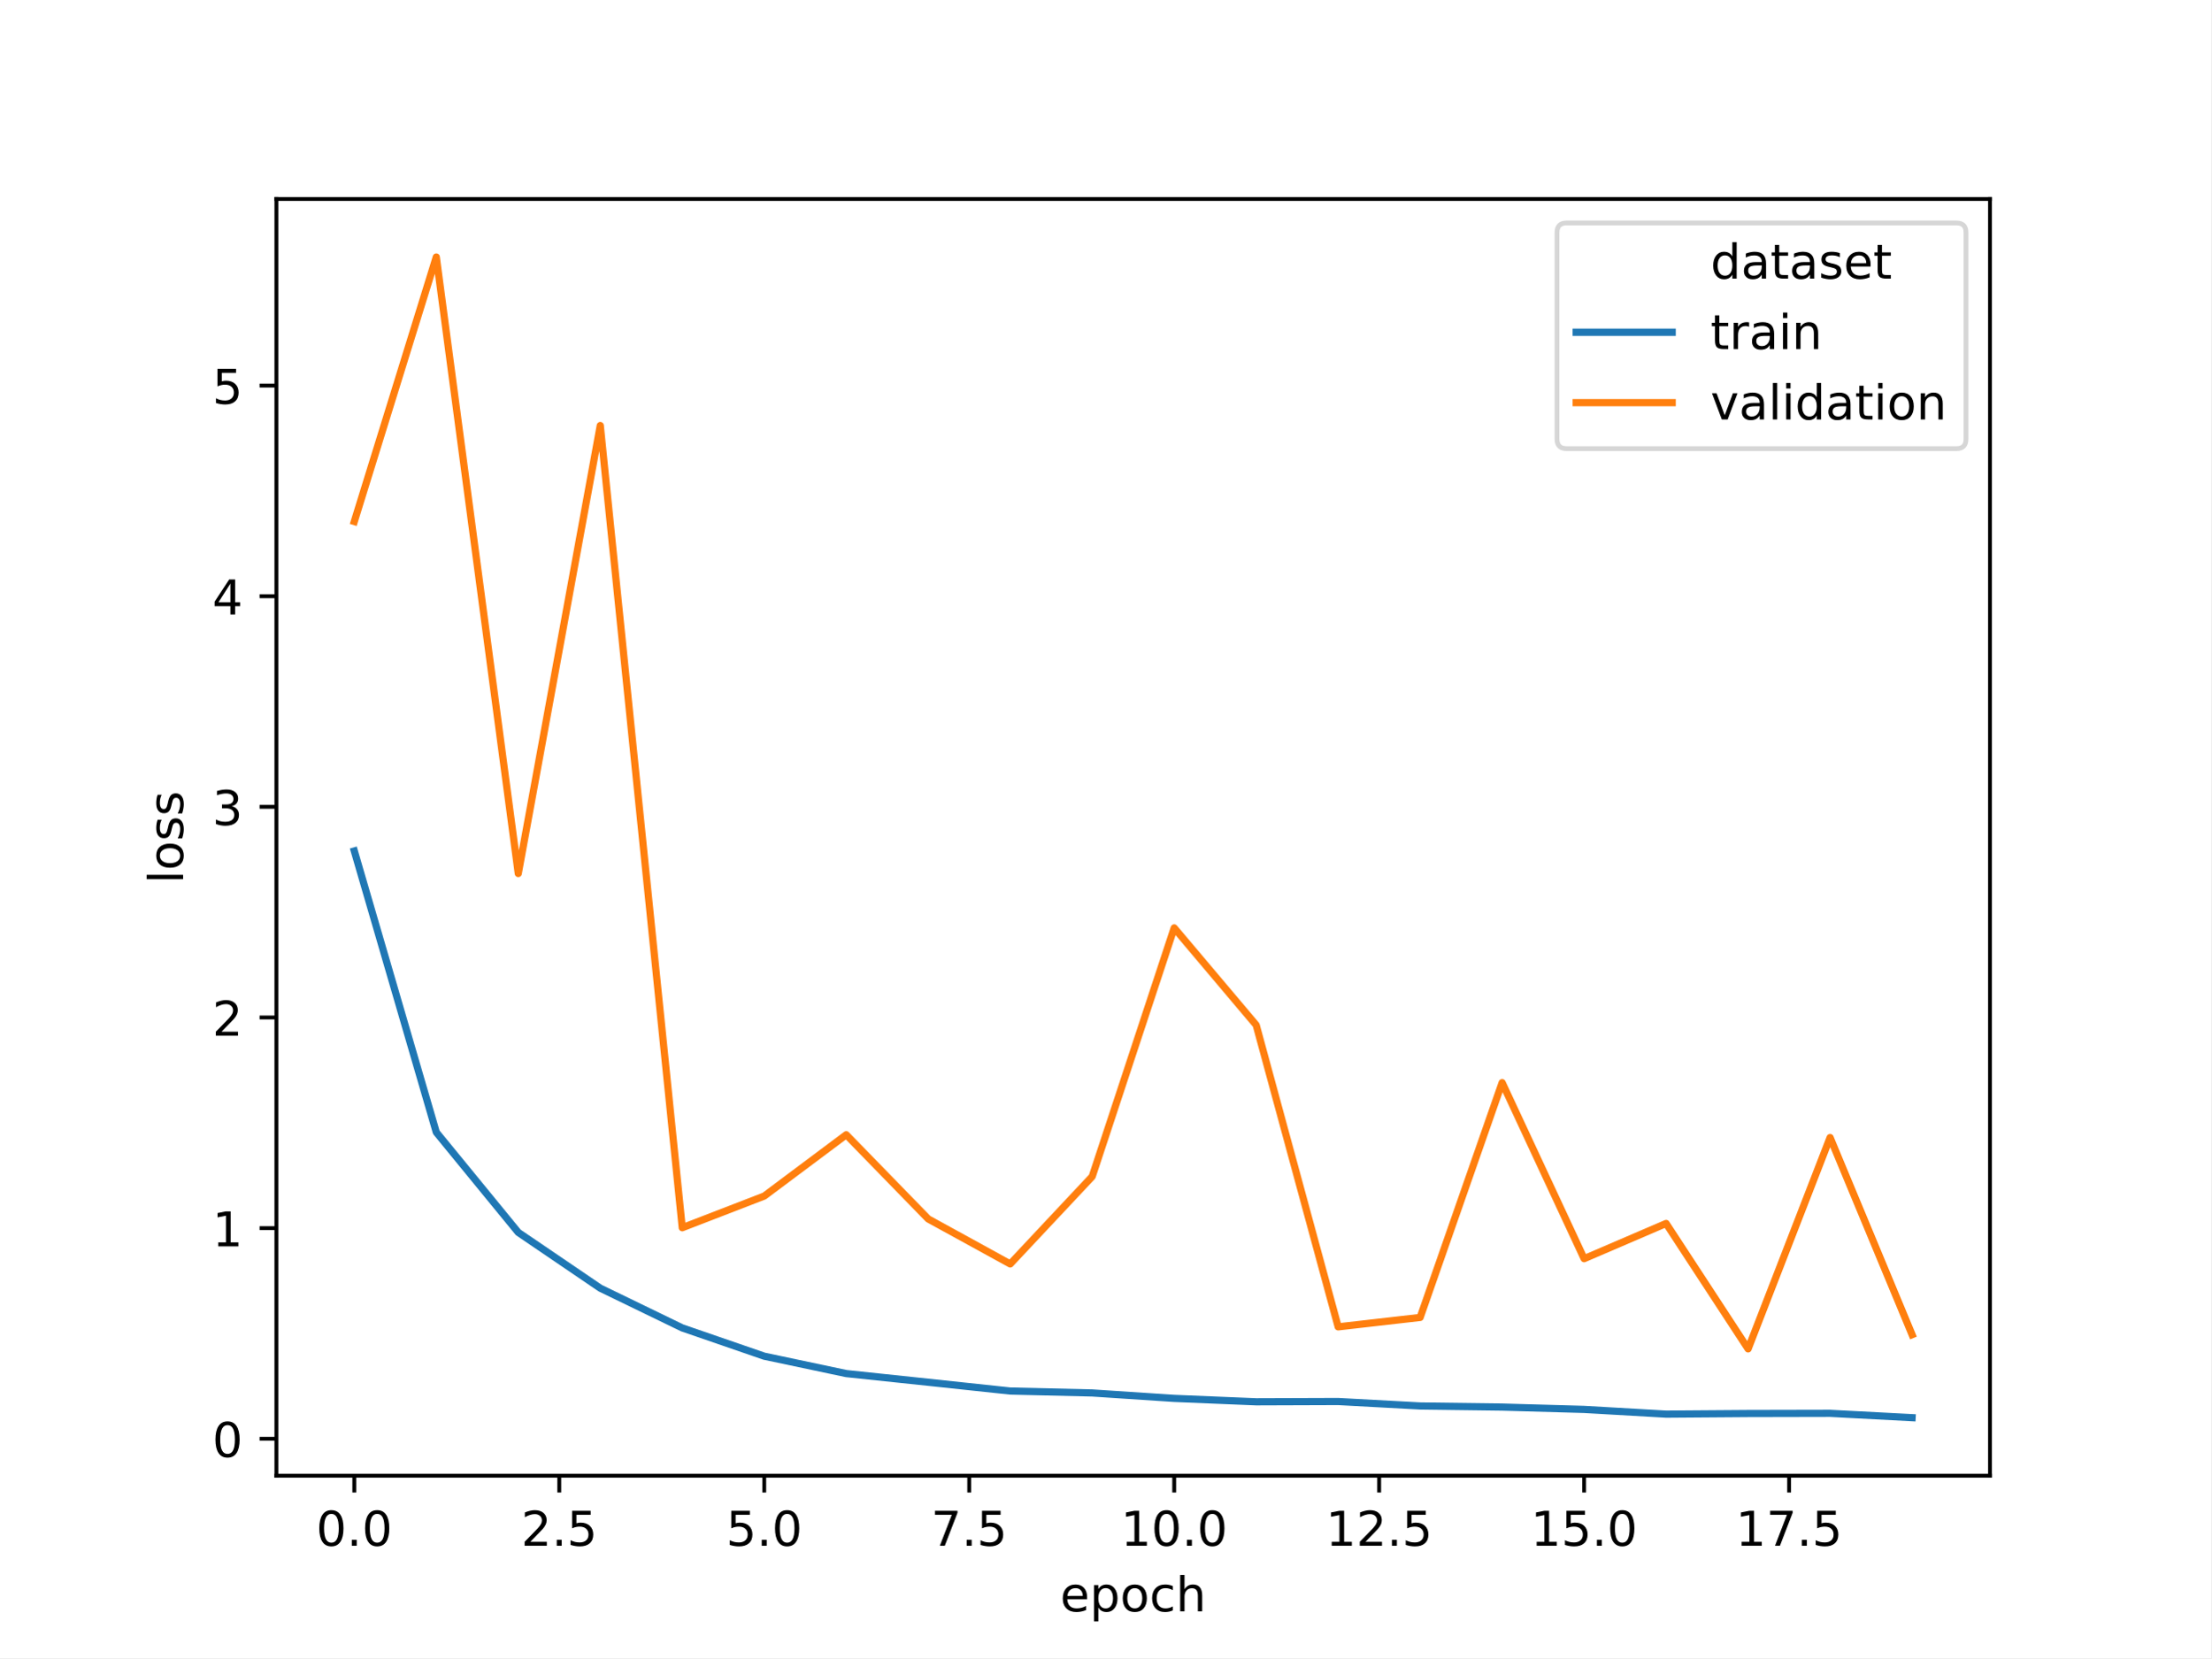
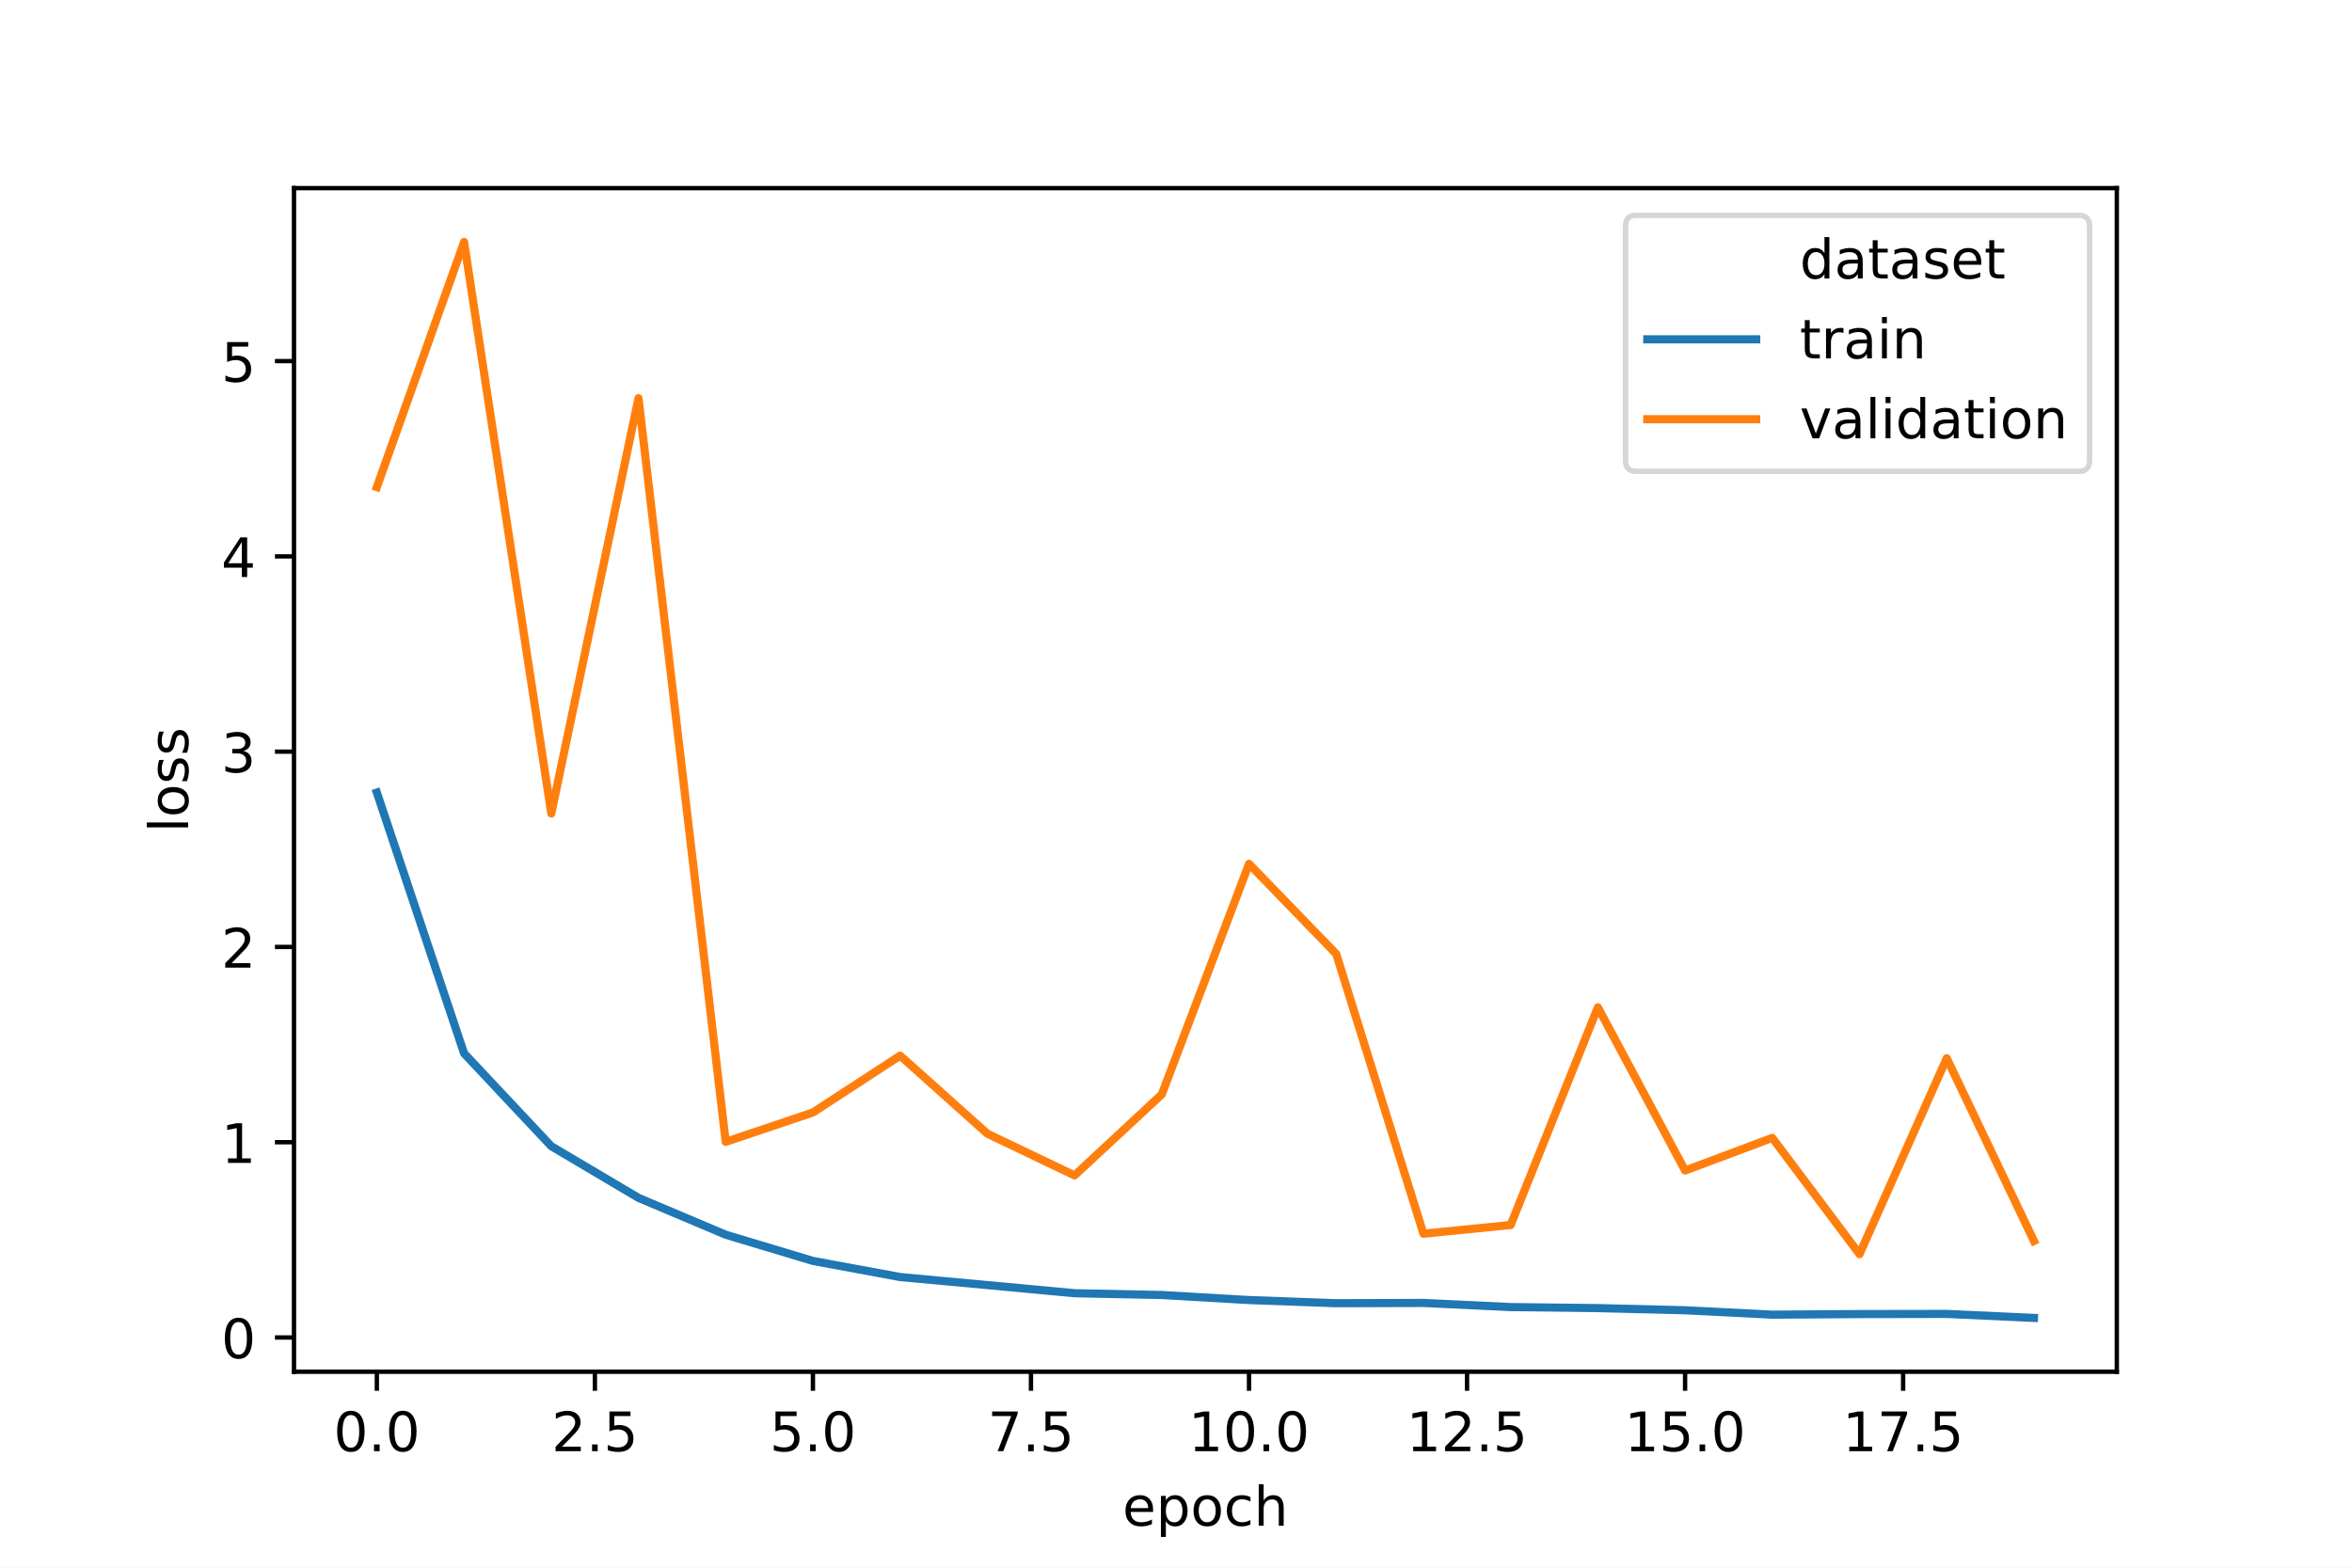
- <svg xmlns="http://www.w3.org/2000/svg" xmlns:xlink="http://www.w3.org/1999/xlink" height="345.6pt" version="1.1" viewBox="0 0 460.8 345.6" width="460.8pt">
+ <svg xmlns="http://www.w3.org/2000/svg" xmlns:xlink="http://www.w3.org/1999/xlink" height="288pt" version="1.1" viewBox="0 0 432 288" width="432pt">
  <defs>
    <style type="text/css">
*{stroke-linecap:butt;stroke-linejoin:round;}
  </style>
  </defs>
  <g id="figure_1">
    <g id="patch_1">
-       <path d="M 0 345.6  L 460.8 345.6  L 460.8 0  L 0 0  z " style="fill:#ffffff;" />
+       <path d="M 0 288  L 432 288  L 432 0  L 0 0  z " style="fill:#ffffff;" />
    </g>
    <g id="axes_1">
      <g id="patch_2">
-         <path d="M 57.6 307.584  L 414.72 307.584  L 414.72 41.472  L 57.6 41.472  z " style="fill:#ffffff;" />
+         <path d="M 54 252  L 388.8 252  L 388.8 34.56  L 54 34.56  z " style="fill:#ffffff;" />
      </g>
      <g id="matplotlib.axis_1">
        <g id="xtick_1">
          <g id="line2d_1">
            <defs>
-               <path d="M 0 0  L 0 3.5  " id="md11929d44c" style="stroke:#000000;stroke-width:0.8;" />
-             </defs>
-             <g>
-               <use style="stroke:#000000;stroke-width:0.8;" x="73.833" xlink:href="#md11929d44c" y="307.584" />
+               <path d="M 0 0  L 0 3.5  " id="m792ad53c44" style="stroke:#000000;stroke-width:0.8;" />
+             </defs>
+             <g>
+               <use style="stroke:#000000;stroke-width:0.8;" x="69.218" xlink:href="#m792ad53c44" y="252" />
            </g>
          </g>
          <g id="text_1">
            <defs>
              <path d="M 31.781 66.406  Q 24.172 66.406 20.328 58.906  Q 16.5 51.422 16.5 36.375  Q 16.5 21.391 20.328 13.891  Q 24.172 6.391 31.781 6.391  Q 39.453 6.391 43.281 13.891  Q 47.125 21.391 47.125 36.375  Q 47.125 51.422 43.281 58.906  Q 39.453 66.406 31.781 66.406  z M 31.781 74.219  Q 44.047 74.219 50.516 64.516  Q 56.984 54.828 56.984 36.375  Q 56.984 17.969 50.516 8.266  Q 44.047 -1.422 31.781 -1.422  Q 19.531 -1.422 13.062 8.266  Q 6.594 17.969 6.594 36.375  Q 6.594 54.828 13.062 64.516  Q 19.531 74.219 31.781 74.219  z " id="DejaVuSans-48" />
              <path d="M 10.688 12.406  L 21 12.406  L 21 0  L 10.688 0  z " id="DejaVuSans-46" />
            </defs>
-             <g transform="translate(65.88116 322.1824)scale(0.1 -0.1)">
+             <g transform="translate(61.26662 266.5984)scale(0.1 -0.1)">
              <use xlink:href="#DejaVuSans-48" />
              <use x="63.623" xlink:href="#DejaVuSans-46" />
              <use x="95.41" xlink:href="#DejaVuSans-48" />
            </g>
          </g>
        </g>
        <g id="xtick_2">
          <g id="line2d_2">
            <g>
-               <use style="stroke:#000000;stroke-width:0.8;" x="116.55" xlink:href="#md11929d44c" y="307.584" />
+               <use style="stroke:#000000;stroke-width:0.8;" x="109.266" xlink:href="#m792ad53c44" y="252" />
            </g>
          </g>
          <g id="text_2">
            <defs>
              <path d="M 19.188 8.297  L 53.609 8.297  L 53.609 0  L 7.328 0  L 7.328 8.297  Q 12.938 14.109 22.625 23.891  Q 32.328 33.688 34.812 36.531  Q 39.547 41.844 41.422 45.531  Q 43.312 49.219 43.312 52.781  Q 43.312 58.594 39.234 62.25  Q 35.156 65.922 28.609 65.922  Q 23.969 65.922 18.812 64.312  Q 13.672 62.703 7.812 59.422  L 7.812 69.391  Q 13.766 71.781 18.938 73  Q 24.125 74.219 28.422 74.219  Q 39.75 74.219 46.484 68.547  Q 53.219 62.891 53.219 53.422  Q 53.219 48.922 51.531 44.891  Q 49.859 40.875 45.406 35.406  Q 44.188 33.984 37.641 27.219  Q 31.109 20.453 19.188 8.297  z " id="DejaVuSans-50" />
              <path d="M 10.797 72.906  L 49.516 72.906  L 49.516 64.594  L 19.828 64.594  L 19.828 46.734  Q 21.969 47.469 24.109 47.828  Q 26.266 48.188 28.422 48.188  Q 40.625 48.188 47.75 41.5  Q 54.891 34.812 54.891 23.391  Q 54.891 11.625 47.562 5.094  Q 40.234 -1.422 26.906 -1.422  Q 22.312 -1.422 17.547 -0.641  Q 12.797 0.141 7.719 1.703  L 7.719 11.625  Q 12.109 9.234 16.797 8.062  Q 21.484 6.891 26.703 6.891  Q 35.156 6.891 40.078 11.328  Q 45.016 15.766 45.016 23.391  Q 45.016 31 40.078 35.438  Q 35.156 39.891 26.703 39.891  Q 22.75 39.891 18.812 39.016  Q 14.891 38.141 10.797 36.281  z " id="DejaVuSans-53" />
            </defs>
-             <g transform="translate(108.5989 322.1824)scale(0.1 -0.1)">
+             <g transform="translate(101.3145 266.5984)scale(0.1 -0.1)">
              <use xlink:href="#DejaVuSans-50" />
              <use x="63.623" xlink:href="#DejaVuSans-46" />
              <use x="95.41" xlink:href="#DejaVuSans-53" />
            </g>
          </g>
        </g>
        <g id="xtick_3">
          <g id="line2d_3">
            <g>
-               <use style="stroke:#000000;stroke-width:0.8;" x="159.268" xlink:href="#md11929d44c" y="307.584" />
+               <use style="stroke:#000000;stroke-width:0.8;" x="149.314" xlink:href="#m792ad53c44" y="252" />
            </g>
          </g>
          <g id="text_3">
-             <g transform="translate(151.3166 322.1824)scale(0.1 -0.1)">
+             <g transform="translate(141.3623 266.5984)scale(0.1 -0.1)">
              <use xlink:href="#DejaVuSans-53" />
              <use x="63.623" xlink:href="#DejaVuSans-46" />
              <use x="95.41" xlink:href="#DejaVuSans-48" />
            </g>
          </g>
        </g>
        <g id="xtick_4">
          <g id="line2d_4">
            <g>
-               <use style="stroke:#000000;stroke-width:0.8;" x="201.986" xlink:href="#md11929d44c" y="307.584" />
+               <use style="stroke:#000000;stroke-width:0.8;" x="189.362" xlink:href="#m792ad53c44" y="252" />
            </g>
          </g>
          <g id="text_4">
            <defs>
              <path d="M 8.203 72.906  L 55.078 72.906  L 55.078 68.703  L 28.609 0  L 18.312 0  L 43.219 64.594  L 8.203 64.594  z " id="DejaVuSans-55" />
            </defs>
-             <g transform="translate(194.0343 322.1824)scale(0.1 -0.1)">
+             <g transform="translate(181.4102 266.5984)scale(0.1 -0.1)">
              <use xlink:href="#DejaVuSans-55" />
              <use x="63.623" xlink:href="#DejaVuSans-46" />
              <use x="95.41" xlink:href="#DejaVuSans-53" />
            </g>
          </g>
        </g>
        <g id="xtick_5">
          <g id="line2d_5">
            <g>
-               <use style="stroke:#000000;stroke-width:0.8;" x="244.704" xlink:href="#md11929d44c" y="307.584" />
+               <use style="stroke:#000000;stroke-width:0.8;" x="229.41" xlink:href="#m792ad53c44" y="252" />
            </g>
          </g>
          <g id="text_5">
            <defs>
              <path d="M 12.406 8.297  L 28.516 8.297  L 28.516 63.922  L 10.984 60.406  L 10.984 69.391  L 28.422 72.906  L 38.281 72.906  L 38.281 8.297  L 54.391 8.297  L 54.391 0  L 12.406 0  z " id="DejaVuSans-49" />
            </defs>
-             <g transform="translate(233.5707 322.1824)scale(0.1 -0.1)">
+             <g transform="translate(218.2768 266.5984)scale(0.1 -0.1)">
              <use xlink:href="#DejaVuSans-49" />
              <use x="63.623" xlink:href="#DejaVuSans-48" />
              <use x="127.246" xlink:href="#DejaVuSans-46" />
              <use x="159.033" xlink:href="#DejaVuSans-48" />
            </g>
          </g>
        </g>
        <g id="xtick_6">
          <g id="line2d_6">
            <g>
-               <use style="stroke:#000000;stroke-width:0.8;" x="287.421" xlink:href="#md11929d44c" y="307.584" />
+               <use style="stroke:#000000;stroke-width:0.8;" x="269.457" xlink:href="#m792ad53c44" y="252" />
            </g>
          </g>
          <g id="text_6">
-             <g transform="translate(276.2884 322.1824)scale(0.1 -0.1)">
+             <g transform="translate(258.3246 266.5984)scale(0.1 -0.1)">
              <use xlink:href="#DejaVuSans-49" />
              <use x="63.623" xlink:href="#DejaVuSans-50" />
              <use x="127.246" xlink:href="#DejaVuSans-46" />
              <use x="159.033" xlink:href="#DejaVuSans-53" />
            </g>
          </g>
        </g>
        <g id="xtick_7">
          <g id="line2d_7">
            <g>
-               <use style="stroke:#000000;stroke-width:0.8;" x="330.139" xlink:href="#md11929d44c" y="307.584" />
+               <use style="stroke:#000000;stroke-width:0.8;" x="309.505" xlink:href="#m792ad53c44" y="252" />
            </g>
          </g>
          <g id="text_7">
-             <g transform="translate(319.0061 322.1824)scale(0.1 -0.1)">
+             <g transform="translate(298.3725 266.5984)scale(0.1 -0.1)">
              <use xlink:href="#DejaVuSans-49" />
              <use x="63.623" xlink:href="#DejaVuSans-53" />
              <use x="127.246" xlink:href="#DejaVuSans-46" />
              <use x="159.033" xlink:href="#DejaVuSans-48" />
            </g>
          </g>
        </g>
        <g id="xtick_8">
          <g id="line2d_8">
            <g>
-               <use style="stroke:#000000;stroke-width:0.8;" x="372.857" xlink:href="#md11929d44c" y="307.584" />
+               <use style="stroke:#000000;stroke-width:0.8;" x="349.553" xlink:href="#m792ad53c44" y="252" />
            </g>
          </g>
          <g id="text_8">
-             <g transform="translate(361.7238 322.1824)scale(0.1 -0.1)">
+             <g transform="translate(338.4203 266.5984)scale(0.1 -0.1)">
              <use xlink:href="#DejaVuSans-49" />
              <use x="63.623" xlink:href="#DejaVuSans-55" />
              <use x="127.246" xlink:href="#DejaVuSans-46" />
              <use x="159.033" xlink:href="#DejaVuSans-53" />
            </g>
          </g>
        </g>
        <g id="text_9">
          <defs>
            <path d="M 56.203 29.594  L 56.203 25.203  L 14.891 25.203  Q 15.484 15.922 20.484 11.062  Q 25.484 6.203 34.422 6.203  Q 39.594 6.203 44.453 7.469  Q 49.312 8.734 54.109 11.281  L 54.109 2.781  Q 49.266 0.734 44.188 -0.344  Q 39.109 -1.422 33.891 -1.422  Q 20.797 -1.422 13.156 6.188  Q 5.516 13.812 5.516 26.812  Q 5.516 40.234 12.766 48.109  Q 20.016 56 32.328 56  Q 43.359 56 49.781 48.891  Q 56.203 41.797 56.203 29.594  z M 47.219 32.234  Q 47.125 39.594 43.094 43.984  Q 39.062 48.391 32.422 48.391  Q 24.906 48.391 20.391 44.141  Q 15.875 39.891 15.188 32.172  z " id="DejaVuSans-101" />
            <path d="M 18.109 8.203  L 18.109 -20.797  L 9.078 -20.797  L 9.078 54.688  L 18.109 54.688  L 18.109 46.391  Q 20.953 51.266 25.266 53.625  Q 29.594 56 35.594 56  Q 45.562 56 51.781 48.094  Q 58.016 40.188 58.016 27.297  Q 58.016 14.406 51.781 6.484  Q 45.562 -1.422 35.594 -1.422  Q 29.594 -1.422 25.266 0.953  Q 20.953 3.328 18.109 8.203  z M 48.688 27.297  Q 48.688 37.203 44.609 42.844  Q 40.531 48.484 33.406 48.484  Q 26.266 48.484 22.188 42.844  Q 18.109 37.203 18.109 27.297  Q 18.109 17.391 22.188 11.75  Q 26.266 6.109 33.406 6.109  Q 40.531 6.109 44.609 11.75  Q 48.688 17.391 48.688 27.297  z " id="DejaVuSans-112" />
            <path d="M 30.609 48.391  Q 23.391 48.391 19.188 42.75  Q 14.984 37.109 14.984 27.297  Q 14.984 17.484 19.156 11.844  Q 23.344 6.203 30.609 6.203  Q 37.797 6.203 41.984 11.859  Q 46.188 17.531 46.188 27.297  Q 46.188 37.016 41.984 42.703  Q 37.797 48.391 30.609 48.391  z M 30.609 56  Q 42.328 56 49.016 48.375  Q 55.719 40.766 55.719 27.297  Q 55.719 13.875 49.016 6.219  Q 42.328 -1.422 30.609 -1.422  Q 18.844 -1.422 12.172 6.219  Q 5.516 13.875 5.516 27.297  Q 5.516 40.766 12.172 48.375  Q 18.844 56 30.609 56  z " id="DejaVuSans-111" />
            <path d="M 48.781 52.594  L 48.781 44.188  Q 44.969 46.297 41.141 47.344  Q 37.312 48.391 33.406 48.391  Q 24.656 48.391 19.812 42.844  Q 14.984 37.312 14.984 27.297  Q 14.984 17.281 19.812 11.734  Q 24.656 6.203 33.406 6.203  Q 37.312 6.203 41.141 7.25  Q 44.969 8.297 48.781 10.406  L 48.781 2.094  Q 45.016 0.344 40.984 -0.531  Q 36.969 -1.422 32.422 -1.422  Q 20.062 -1.422 12.781 6.344  Q 5.516 14.109 5.516 27.297  Q 5.516 40.672 12.859 48.328  Q 20.219 56 33.016 56  Q 37.156 56 41.109 55.141  Q 45.062 54.297 48.781 52.594  z " id="DejaVuSans-99" />
            <path d="M 54.891 33.016  L 54.891 0  L 45.906 0  L 45.906 32.719  Q 45.906 40.484 42.875 44.328  Q 39.844 48.188 33.797 48.188  Q 26.516 48.188 22.312 43.547  Q 18.109 38.922 18.109 30.906  L 18.109 0  L 9.078 0  L 9.078 75.984  L 18.109 75.984  L 18.109 46.188  Q 21.344 51.125 25.703 53.562  Q 30.078 56 35.797 56  Q 45.219 56 50.047 50.172  Q 54.891 44.344 54.891 33.016  z " id="DejaVuSans-104" />
          </defs>
-           <g transform="translate(220.9319 335.8606)scale(0.1 -0.1)">
+           <g transform="translate(206.1719 280.2766)scale(0.1 -0.1)">
            <use xlink:href="#DejaVuSans-101" />
            <use x="61.523" xlink:href="#DejaVuSans-112" />
            <use x="125" xlink:href="#DejaVuSans-111" />
            <use x="186.182" xlink:href="#DejaVuSans-99" />
            <use x="241.162" xlink:href="#DejaVuSans-104" />
          </g>
        </g>
      </g>
      <g id="matplotlib.axis_2">
        <g id="ytick_1">
          <g id="line2d_9">
            <defs>
-               <path d="M 0 0  L -3.5 0  " id="m3cdf672f20" style="stroke:#000000;stroke-width:0.8;" />
-             </defs>
-             <g>
-               <use style="stroke:#000000;stroke-width:0.8;" x="57.6" xlink:href="#m3cdf672f20" y="299.885" />
+               <path d="M 0 0  L -3.5 0  " id="ma74000a9e2" style="stroke:#000000;stroke-width:0.8;" />
+             </defs>
+             <g>
+               <use style="stroke:#000000;stroke-width:0.8;" x="54" xlink:href="#ma74000a9e2" y="245.709" />
            </g>
          </g>
          <g id="text_10">
-             <g transform="translate(44.2375 303.684)scale(0.1 -0.1)">
+             <g transform="translate(40.6375 249.5082)scale(0.1 -0.1)">
              <use xlink:href="#DejaVuSans-48" />
            </g>
          </g>
        </g>
        <g id="ytick_2">
          <g id="line2d_10">
            <g>
-               <use style="stroke:#000000;stroke-width:0.8;" x="57.6" xlink:href="#m3cdf672f20" y="255.981" />
+               <use style="stroke:#000000;stroke-width:0.8;" x="54" xlink:href="#ma74000a9e2" y="209.835" />
            </g>
          </g>
          <g id="text_11">
-             <g transform="translate(44.2375 259.7798)scale(0.1 -0.1)">
+             <g transform="translate(40.6375 213.6341)scale(0.1 -0.1)">
              <use xlink:href="#DejaVuSans-49" />
            </g>
          </g>
        </g>
        <g id="ytick_3">
          <g id="line2d_11">
            <g>
-               <use style="stroke:#000000;stroke-width:0.8;" x="57.6" xlink:href="#m3cdf672f20" y="212.076" />
+               <use style="stroke:#000000;stroke-width:0.8;" x="54" xlink:href="#ma74000a9e2" y="173.961" />
            </g>
          </g>
          <g id="text_12">
-             <g transform="translate(44.2375 215.8757)scale(0.1 -0.1)">
+             <g transform="translate(40.6375 177.76)scale(0.1 -0.1)">
              <use xlink:href="#DejaVuSans-50" />
            </g>
          </g>
        </g>
        <g id="ytick_4">
          <g id="line2d_12">
            <g>
-               <use style="stroke:#000000;stroke-width:0.8;" x="57.6" xlink:href="#m3cdf672f20" y="168.172" />
+               <use style="stroke:#000000;stroke-width:0.8;" x="54" xlink:href="#ma74000a9e2" y="138.087" />
            </g>
          </g>
          <g id="text_13">
            <defs>
              <path d="M 40.578 39.312  Q 47.656 37.797 51.625 33  Q 55.609 28.219 55.609 21.188  Q 55.609 10.406 48.188 4.484  Q 40.766 -1.422 27.094 -1.422  Q 22.516 -1.422 17.656 -0.516  Q 12.797 0.391 7.625 2.203  L 7.625 11.719  Q 11.719 9.328 16.594 8.109  Q 21.484 6.891 26.812 6.891  Q 36.078 6.891 40.938 10.547  Q 45.797 14.203 45.797 21.188  Q 45.797 27.641 41.281 31.266  Q 36.766 34.906 28.719 34.906  L 20.219 34.906  L 20.219 43.016  L 29.109 43.016  Q 36.375 43.016 40.234 45.922  Q 44.094 48.828 44.094 54.297  Q 44.094 59.906 40.109 62.906  Q 36.141 65.922 28.719 65.922  Q 24.656 65.922 20.016 65.031  Q 15.375 64.156 9.812 62.312  L 9.812 71.094  Q 15.438 72.656 20.344 73.438  Q 25.25 74.219 29.594 74.219  Q 40.828 74.219 47.359 69.109  Q 53.906 64.016 53.906 55.328  Q 53.906 49.266 50.438 45.094  Q 46.969 40.922 40.578 39.312  z " id="DejaVuSans-51" />
            </defs>
-             <g transform="translate(44.2375 171.9715)scale(0.1 -0.1)">
+             <g transform="translate(40.6375 141.886)scale(0.1 -0.1)">
              <use xlink:href="#DejaVuSans-51" />
            </g>
          </g>
        </g>
        <g id="ytick_5">
          <g id="line2d_13">
            <g>
-               <use style="stroke:#000000;stroke-width:0.8;" x="57.6" xlink:href="#m3cdf672f20" y="124.268" />
+               <use style="stroke:#000000;stroke-width:0.8;" x="54" xlink:href="#ma74000a9e2" y="102.213" />
            </g>
          </g>
          <g id="text_14">
            <defs>
              <path d="M 37.797 64.312  L 12.891 25.391  L 37.797 25.391  z M 35.203 72.906  L 47.609 72.906  L 47.609 25.391  L 58.016 25.391  L 58.016 17.188  L 47.609 17.188  L 47.609 0  L 37.797 0  L 37.797 17.188  L 4.891 17.188  L 4.891 26.703  z " id="DejaVuSans-52" />
            </defs>
-             <g transform="translate(44.2375 128.0674)scale(0.1 -0.1)">
+             <g transform="translate(40.6375 106.0119)scale(0.1 -0.1)">
              <use xlink:href="#DejaVuSans-52" />
            </g>
          </g>
        </g>
        <g id="ytick_6">
          <g id="line2d_14">
            <g>
-               <use style="stroke:#000000;stroke-width:0.8;" x="57.6" xlink:href="#m3cdf672f20" y="80.364" />
+               <use style="stroke:#000000;stroke-width:0.8;" x="54" xlink:href="#ma74000a9e2" y="66.339" />
            </g>
          </g>
          <g id="text_15">
-             <g transform="translate(44.2375 84.16324)scale(0.1 -0.1)">
+             <g transform="translate(40.6375 70.13787)scale(0.1 -0.1)">
              <use xlink:href="#DejaVuSans-53" />
            </g>
          </g>
        </g>
        <g id="text_16">
          <defs>
            <path d="M 9.422 75.984  L 18.406 75.984  L 18.406 0  L 9.422 0  z " id="DejaVuSans-108" />
            <path d="M 44.281 53.078  L 44.281 44.578  Q 40.484 46.531 36.375 47.5  Q 32.281 48.484 27.875 48.484  Q 21.188 48.484 17.844 46.438  Q 14.5 44.391 14.5 40.281  Q 14.5 37.156 16.891 35.375  Q 19.281 33.594 26.516 31.984  L 29.594 31.297  Q 39.156 29.25 43.188 25.516  Q 47.219 21.781 47.219 15.094  Q 47.219 7.469 41.188 3.016  Q 35.156 -1.422 24.609 -1.422  Q 20.219 -1.422 15.453 -0.562  Q 10.688 0.297 5.422 2  L 5.422 11.281  Q 10.406 8.688 15.234 7.391  Q 20.062 6.109 24.812 6.109  Q 31.156 6.109 34.562 8.281  Q 37.984 10.453 37.984 14.406  Q 37.984 18.062 35.516 20.016  Q 33.062 21.969 24.703 23.781  L 21.578 24.516  Q 13.234 26.266 9.516 29.906  Q 5.812 33.547 5.812 39.891  Q 5.812 47.609 11.281 51.797  Q 16.75 56 26.812 56  Q 31.781 56 36.172 55.266  Q 40.578 54.547 44.281 53.078  z " id="DejaVuSans-115" />
          </defs>
-           <g transform="translate(38.15781 184.1858)rotate(-90)scale(0.1 -0.1)">
+           <g transform="translate(34.55781 152.9378)rotate(-90)scale(0.1 -0.1)">
            <use xlink:href="#DejaVuSans-108" />
            <use x="27.783" xlink:href="#DejaVuSans-111" />
            <use x="88.965" xlink:href="#DejaVuSans-115" />
            <use x="141.064" xlink:href="#DejaVuSans-115" />
          </g>
        </g>
      </g>
      <g id="line2d_15">
-         <path clip-path="url(#p0d04f26e83)" d="M 73.833 177.367  L 90.92 235.997  L 108.007 256.878  L 125.094 268.496  L 142.181 276.781  L 159.268 282.674  L 176.355 286.296  L 193.442 288.105  L 210.529 289.934  L 227.616 290.335  L 244.704 291.469  L 261.791 292.18  L 278.878 292.119  L 295.965 293.05  L 313.052 293.279  L 330.139 293.764  L 347.226 294.753  L 364.313 294.622  L 381.4 294.584  L 398.487 295.488  " style="fill:none;stroke:#1f77b4;stroke-linecap:square;stroke-width:1.5;" />
+         <path clip-path="url(#pca0195f37b)" d="M 69.218 145.6  L 85.237 193.507  L 101.256 210.569  L 117.276 220.061  L 133.295 226.831  L 149.314 231.646  L 165.333 234.606  L 181.352 236.084  L 197.371 237.578  L 213.39 237.906  L 229.41 238.832  L 245.429 239.413  L 261.448 239.363  L 277.467 240.124  L 293.486 240.312  L 309.505 240.708  L 325.524 241.516  L 341.544 241.408  L 357.563 241.378  L 373.582 242.116  " style="fill:none;stroke:#1f77b4;stroke-linecap:square;stroke-width:1.5;" />
      </g>
      <g id="line2d_16">
-         <path clip-path="url(#p0d04f26e83)" d="M 73.833 108.696  L 90.92 53.568  L 108.007 182.07  L 125.094 88.697  L 142.181 255.897  L 159.268 249.296  L 176.355 236.517  L 193.442 254.066  L 210.529 263.447  L 227.616 245.227  L 244.704 193.402  L 261.791 213.649  L 278.878 276.556  L 295.965 274.595  L 313.052 225.656  L 330.139 262.348  L 347.226 255.007  L 364.313 281.147  L 381.4 237.101  L 398.487 278.187  " style="fill:none;stroke:#ff7f0e;stroke-linecap:square;stroke-width:1.5;" />
+         <path clip-path="url(#pca0195f37b)" d="M 69.218 89.488  L 85.237 44.444  L 101.256 149.442  L 117.276 73.148  L 133.295 209.767  L 149.314 204.373  L 165.333 193.931  L 181.352 208.27  L 197.371 215.936  L 213.39 201.048  L 229.41 158.702  L 245.429 175.245  L 261.448 226.647  L 277.467 225.045  L 293.486 185.057  L 309.505 215.038  L 325.524 209.04  L 341.544 230.399  L 357.563 194.408  L 373.582 227.98  " style="fill:none;stroke:#ff7f0e;stroke-linecap:square;stroke-width:1.5;" />
      </g>
      <g id="line2d_17" />
      <g id="line2d_18" />
      <g id="line2d_19" />
      <g id="patch_3">
-         <path d="M 57.6 307.584  L 57.6 41.472  " style="fill:none;stroke:#000000;stroke-linecap:square;stroke-linejoin:miter;stroke-width:0.8;" />
+         <path d="M 54 252  L 54 34.56  " style="fill:none;stroke:#000000;stroke-linecap:square;stroke-linejoin:miter;stroke-width:0.8;" />
      </g>
      <g id="patch_4">
-         <path d="M 414.72 307.584  L 414.72 41.472  " style="fill:none;stroke:#000000;stroke-linecap:square;stroke-linejoin:miter;stroke-width:0.8;" />
+         <path d="M 388.8 252  L 388.8 34.56  " style="fill:none;stroke:#000000;stroke-linecap:square;stroke-linejoin:miter;stroke-width:0.8;" />
      </g>
      <g id="patch_5">
-         <path d="M 57.6 307.584  L 414.72 307.584  " style="fill:none;stroke:#000000;stroke-linecap:square;stroke-linejoin:miter;stroke-width:0.8;" />
+         <path d="M 54 252  L 388.8 252  " style="fill:none;stroke:#000000;stroke-linecap:square;stroke-linejoin:miter;stroke-width:0.8;" />
      </g>
      <g id="patch_6">
-         <path d="M 57.6 41.472  L 414.72 41.472  " style="fill:none;stroke:#000000;stroke-linecap:square;stroke-linejoin:miter;stroke-width:0.8;" />
+         <path d="M 54 34.56  L 388.8 34.56  " style="fill:none;stroke:#000000;stroke-linecap:square;stroke-linejoin:miter;stroke-width:0.8;" />
      </g>
      <g id="legend_1">
        <g id="patch_7">
-           <path d="M 326.486 93.506  L 407.72 93.506  Q 409.72 93.506 409.72 91.506  L 409.72 48.472  Q 409.72 46.472 407.72 46.472  L 326.486 46.472  Q 324.486 46.472 324.486 48.472  L 324.486 91.506  Q 324.486 93.506 326.486 93.506  z " style="fill:#ffffff;opacity:0.8;stroke:#cccccc;stroke-linejoin:miter;" />
+           <path d="M 300.566 86.594  L 381.8 86.594  Q 383.8 86.594 383.8 84.594  L 383.8 41.56  Q 383.8 39.56 381.8 39.56  L 300.566 39.56  Q 298.566 39.56 298.566 41.56  L 298.566 84.594  Q 298.566 86.594 300.566 86.594  z " style="fill:#ffffff;opacity:0.8;stroke:#cccccc;stroke-linejoin:miter;" />
        </g>
        <g id="line2d_20">
-           <path d="M 328.486 54.57  L 348.486 54.57  " style="fill:none;" />
+           <path d="M 302.566 47.658  L 322.566 47.658  " style="fill:none;" />
        </g>
        <g id="line2d_21" />
        <g id="text_17">
          <defs>
            <path d="M 45.406 46.391  L 45.406 75.984  L 54.391 75.984  L 54.391 0  L 45.406 0  L 45.406 8.203  Q 42.578 3.328 38.25 0.953  Q 33.938 -1.422 27.875 -1.422  Q 17.969 -1.422 11.734 6.484  Q 5.516 14.406 5.516 27.297  Q 5.516 40.188 11.734 48.094  Q 17.969 56 27.875 56  Q 33.938 56 38.25 53.625  Q 42.578 51.266 45.406 46.391  z M 14.797 27.297  Q 14.797 17.391 18.875 11.75  Q 22.953 6.109 30.078 6.109  Q 37.203 6.109 41.297 11.75  Q 45.406 17.391 45.406 27.297  Q 45.406 37.203 41.297 42.844  Q 37.203 48.484 30.078 48.484  Q 22.953 48.484 18.875 42.844  Q 14.797 37.203 14.797 27.297  z " id="DejaVuSans-100" />
            <path d="M 34.281 27.484  Q 23.391 27.484 19.188 25  Q 14.984 22.516 14.984 16.5  Q 14.984 11.719 18.141 8.906  Q 21.297 6.109 26.703 6.109  Q 34.188 6.109 38.703 11.406  Q 43.219 16.703 43.219 25.484  L 43.219 27.484  z M 52.203 31.203  L 52.203 0  L 43.219 0  L 43.219 8.297  Q 40.141 3.328 35.547 0.953  Q 30.953 -1.422 24.312 -1.422  Q 15.922 -1.422 10.953 3.297  Q 6 8.016 6 15.922  Q 6 25.141 12.172 29.828  Q 18.359 34.516 30.609 34.516  L 43.219 34.516  L 43.219 35.406  Q 43.219 41.609 39.141 45  Q 35.062 48.391 27.688 48.391  Q 23 48.391 18.547 47.266  Q 14.109 46.141 10.016 43.891  L 10.016 52.203  Q 14.938 54.109 19.578 55.047  Q 24.219 56 28.609 56  Q 40.484 56 46.344 49.844  Q 52.203 43.703 52.203 31.203  z " id="DejaVuSans-97" />
            <path d="M 18.312 70.219  L 18.312 54.688  L 36.812 54.688  L 36.812 47.703  L 18.312 47.703  L 18.312 18.016  Q 18.312 11.328 20.141 9.422  Q 21.969 7.516 27.594 7.516  L 36.812 7.516  L 36.812 0  L 27.594 0  Q 17.188 0 13.234 3.875  Q 9.281 7.766 9.281 18.016  L 9.281 47.703  L 2.688 47.703  L 2.688 54.688  L 9.281 54.688  L 9.281 70.219  z " id="DejaVuSans-116" />
          </defs>
-           <g transform="translate(356.4856 58.07044)scale(0.1 -0.1)">
+           <g transform="translate(330.5656 51.15844)scale(0.1 -0.1)">
            <use xlink:href="#DejaVuSans-100" />
            <use x="63.477" xlink:href="#DejaVuSans-97" />
            <use x="124.756" xlink:href="#DejaVuSans-116" />
            <use x="163.965" xlink:href="#DejaVuSans-97" />
            <use x="225.244" xlink:href="#DejaVuSans-115" />
            <use x="277.344" xlink:href="#DejaVuSans-101" />
            <use x="338.867" xlink:href="#DejaVuSans-116" />
          </g>
        </g>
        <g id="line2d_22">
-           <path d="M 328.486 69.249  L 348.486 69.249  " style="fill:none;stroke:#1f77b4;stroke-linecap:square;stroke-width:1.5;" />
+           <path d="M 302.566 62.337  L 322.566 62.337  " style="fill:none;stroke:#1f77b4;stroke-linecap:square;stroke-width:1.5;" />
        </g>
        <g id="line2d_23" />
        <g id="text_18">
          <defs>
            <path d="M 41.109 46.297  Q 39.594 47.172 37.812 47.578  Q 36.031 48 33.891 48  Q 26.266 48 22.188 43.047  Q 18.109 38.094 18.109 28.812  L 18.109 0  L 9.078 0  L 9.078 54.688  L 18.109 54.688  L 18.109 46.188  Q 20.953 51.172 25.484 53.578  Q 30.031 56 36.531 56  Q 37.453 56 38.578 55.875  Q 39.703 55.766 41.062 55.516  z " id="DejaVuSans-114" />
            <path d="M 9.422 54.688  L 18.406 54.688  L 18.406 0  L 9.422 0  z M 9.422 75.984  L 18.406 75.984  L 18.406 64.594  L 9.422 64.594  z " id="DejaVuSans-105" />
            <path d="M 54.891 33.016  L 54.891 0  L 45.906 0  L 45.906 32.719  Q 45.906 40.484 42.875 44.328  Q 39.844 48.188 33.797 48.188  Q 26.516 48.188 22.312 43.547  Q 18.109 38.922 18.109 30.906  L 18.109 0  L 9.078 0  L 9.078 54.688  L 18.109 54.688  L 18.109 46.188  Q 21.344 51.125 25.703 53.562  Q 30.078 56 35.797 56  Q 45.219 56 50.047 50.172  Q 54.891 44.344 54.891 33.016  z " id="DejaVuSans-110" />
          </defs>
-           <g transform="translate(356.4856 72.74856)scale(0.1 -0.1)">
+           <g transform="translate(330.5656 65.83656)scale(0.1 -0.1)">
            <use xlink:href="#DejaVuSans-116" />
            <use x="39.209" xlink:href="#DejaVuSans-114" />
            <use x="80.322" xlink:href="#DejaVuSans-97" />
            <use x="141.602" xlink:href="#DejaVuSans-105" />
            <use x="169.385" xlink:href="#DejaVuSans-110" />
          </g>
        </g>
        <g id="line2d_24">
-           <path d="M 328.486 83.927  L 348.486 83.927  " style="fill:none;stroke:#ff7f0e;stroke-linecap:square;stroke-width:1.5;" />
+           <path d="M 302.566 77.015  L 322.566 77.015  " style="fill:none;stroke:#ff7f0e;stroke-linecap:square;stroke-width:1.5;" />
        </g>
        <g id="line2d_25" />
        <g id="text_19">
          <defs>
            <path d="M 2.984 54.688  L 12.5 54.688  L 29.594 8.797  L 46.688 54.688  L 56.203 54.688  L 35.688 0  L 23.484 0  z " id="DejaVuSans-118" />
          </defs>
-           <g transform="translate(356.4856 87.42669)scale(0.1 -0.1)">
+           <g transform="translate(330.5656 80.51469)scale(0.1 -0.1)">
            <use xlink:href="#DejaVuSans-118" />
            <use x="59.18" xlink:href="#DejaVuSans-97" />
            <use x="120.459" xlink:href="#DejaVuSans-108" />
            <use x="148.242" xlink:href="#DejaVuSans-105" />
            <use x="176.025" xlink:href="#DejaVuSans-100" />
            <use x="239.502" xlink:href="#DejaVuSans-97" />
            <use x="300.781" xlink:href="#DejaVuSans-116" />
            <use x="339.99" xlink:href="#DejaVuSans-105" />
            <use x="367.773" xlink:href="#DejaVuSans-111" />
            <use x="428.955" xlink:href="#DejaVuSans-110" />
          </g>
        </g>
      </g>
    </g>
  </g>
  <defs>
-     <clipPath id="p0d04f26e83">
-       <rect height="266.112" width="357.12" x="57.6" y="41.472" />
+     <clipPath id="pca0195f37b">
+       <rect height="217.44" width="334.8" x="54" y="34.56" />
    </clipPath>
  </defs>
</svg>
